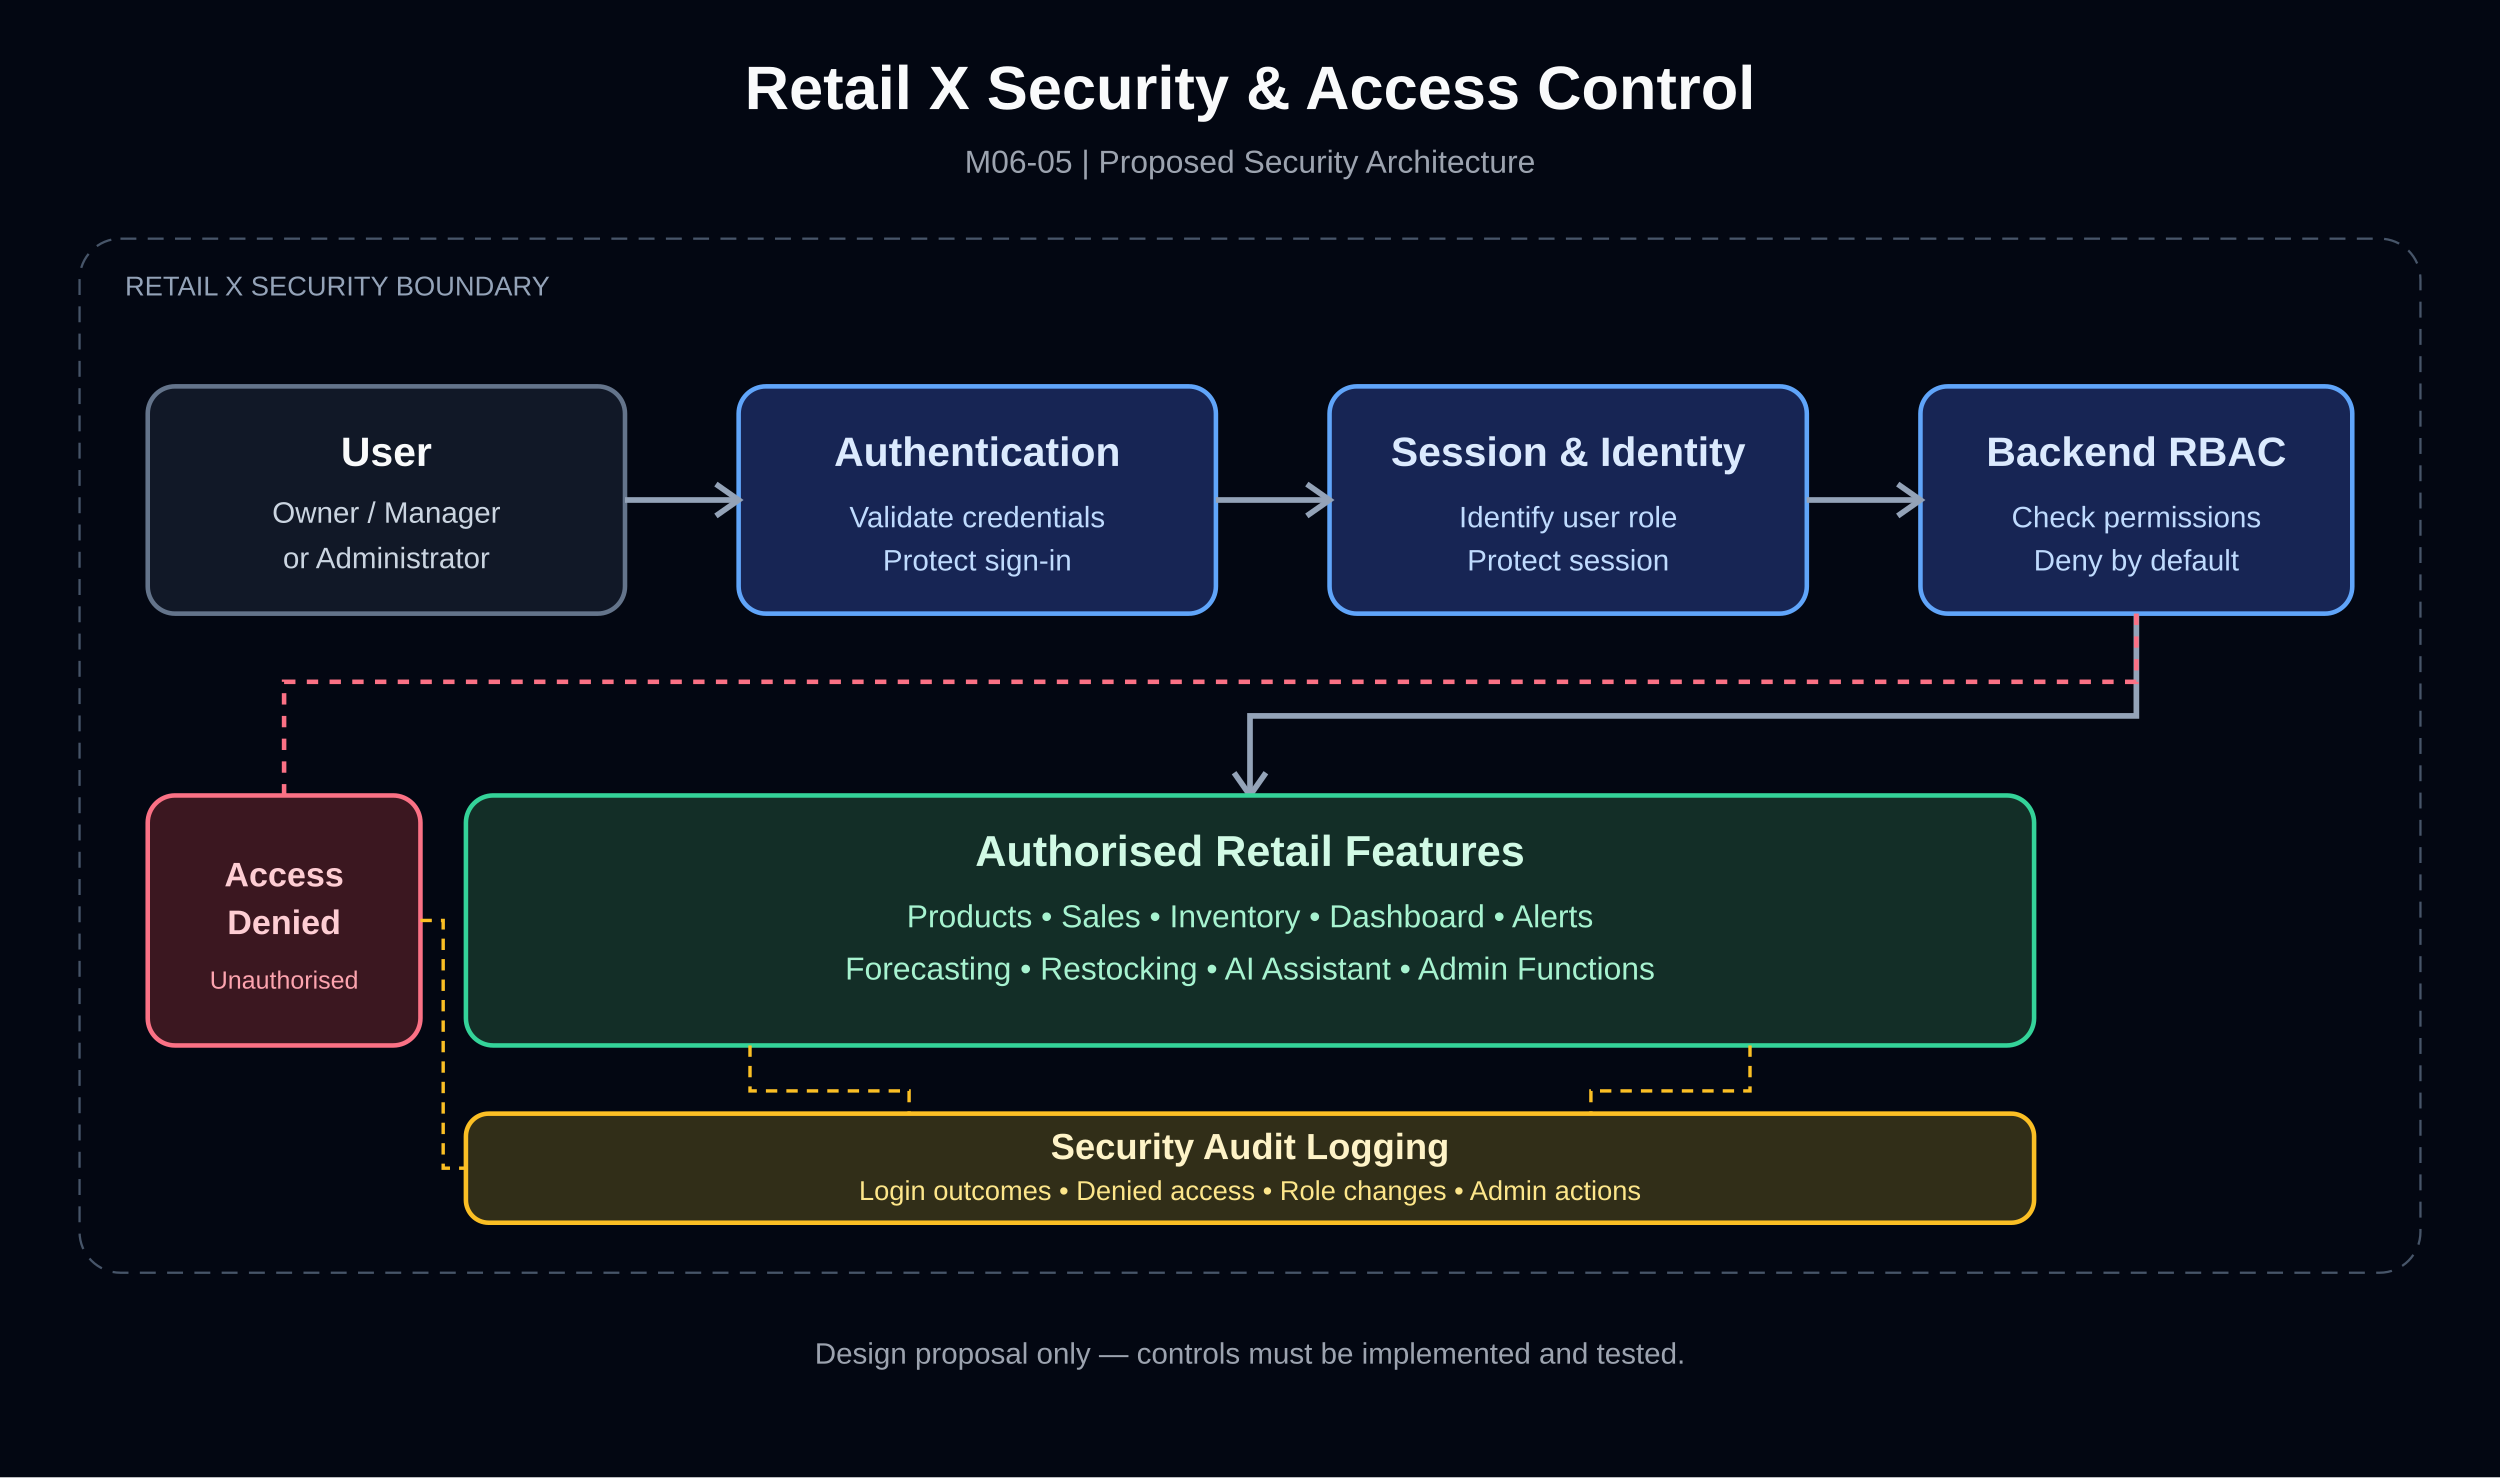
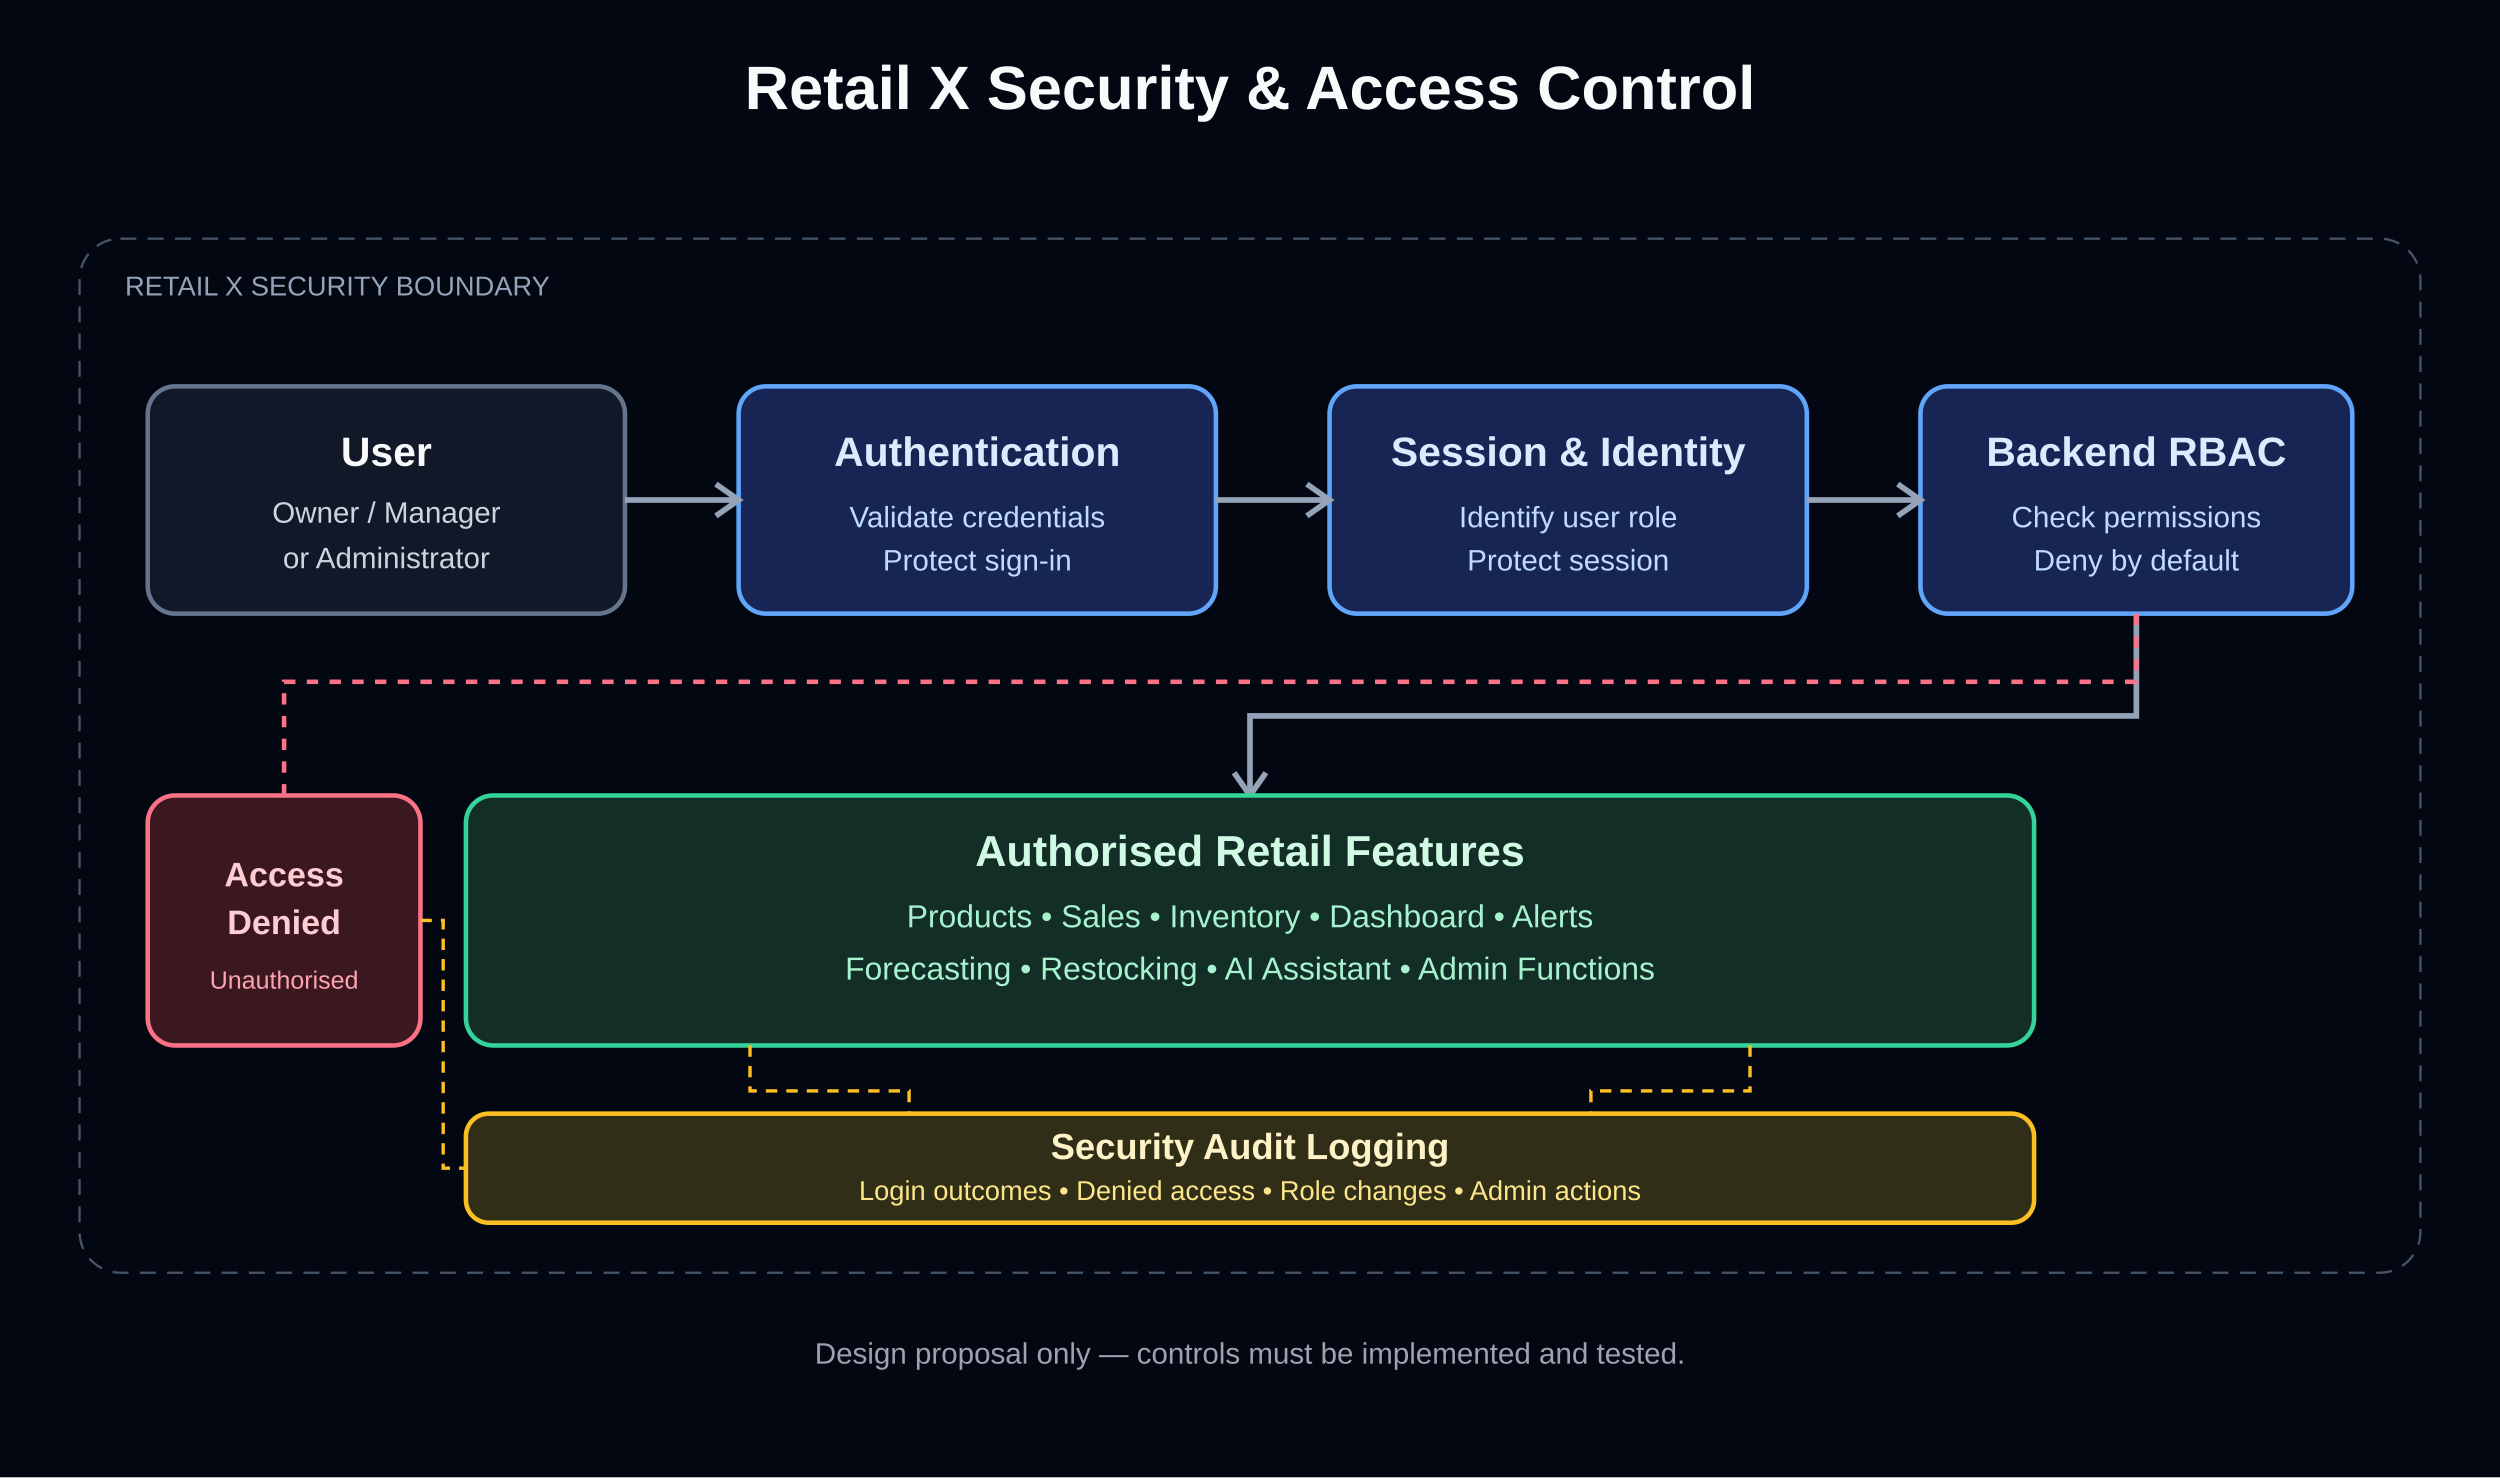
<svg xmlns="http://www.w3.org/2000/svg" width="1100" height="650" viewBox="0 0 1100 650">
  <rect width="1100" height="650" fill="#030712" />
  <text x="550" y="48" fill="#f9fafb" font-family="Arial" font-size="27" font-weight="bold" text-anchor="middle">Retail X Security &amp; Access Control</text>
-   <text x="550" y="76" fill="#9ca3af" font-family="Arial" font-size="14" text-anchor="middle">M06-05 | Proposed Security Architecture</text>
  <rect x="35" y="105" width="1030" height="455" rx="18" fill="none" stroke="#475569" stroke-dasharray="7 5" />
  <text x="55" y="130" fill="#94a3b8" font-family="Arial" font-size="12">RETAIL X SECURITY BOUNDARY</text>
  <g font-family="Arial" text-anchor="middle">
    <rect x="65" y="170" width="210" height="100" rx="12" fill="#111827" stroke="#64748b" stroke-width="2" />
    <text x="170" y="205" fill="#f9fafb" font-size="18" font-weight="bold">User</text>
    <text x="170" y="230" fill="#cbd5e1" font-size="13">Owner / Manager</text>
    <text x="170" y="250" fill="#cbd5e1" font-size="13">or Administrator</text>
    <rect x="325" y="170" width="210" height="100" rx="12" fill="#172554" stroke="#60a5fa" stroke-width="2" />
    <text x="430" y="205" fill="#dbeafe" font-size="18" font-weight="bold">Authentication</text>
    <text x="430" y="232" fill="#bfdbfe" font-size="13">Validate credentials</text>
    <text x="430" y="251" fill="#bfdbfe" font-size="13">Protect sign-in</text>
    <rect x="585" y="170" width="210" height="100" rx="12" fill="#172554" stroke="#60a5fa" stroke-width="2" />
    <text x="690" y="205" fill="#dbeafe" font-size="18" font-weight="bold">Session &amp; Identity</text>
    <text x="690" y="232" fill="#bfdbfe" font-size="13">Identify user role</text>
    <text x="690" y="251" fill="#bfdbfe" font-size="13">Protect session</text>
    <rect x="845" y="170" width="190" height="100" rx="12" fill="#172554" stroke="#60a5fa" stroke-width="2" />
    <text x="940" y="205" fill="#dbeafe" font-size="18" font-weight="bold">Backend RBAC</text>
    <text x="940" y="232" fill="#bfdbfe" font-size="13">Check permissions</text>
    <text x="940" y="251" fill="#bfdbfe" font-size="13">Deny by default</text>
    <g stroke="#94a3b8" stroke-width="2.5" fill="none">
      <path d="M275 220 H325" />
      <path d="M315 213 L325 220 L315 227" />
      <path d="M535 220 H585" />
      <path d="M575 213 L585 220 L575 227" />
      <path d="M795 220 H845" />
      <path d="M835 213 L845 220 L835 227" />
      <path d="M940 270 V315 H550 V350" />
      <path d="M543 340 L550 350 L557 340" />
    </g>
    <rect x="205" y="350" width="690" height="110" rx="12" fill="#132e27" stroke="#34d399" stroke-width="2" />
    <text x="550" y="381" fill="#d1fae5" font-size="19" font-weight="bold">Authorised Retail Features</text>
    <text x="550" y="408" fill="#a7f3d0" font-size="14">Products • Sales • Inventory • Dashboard • Alerts</text>
    <text x="550" y="431" fill="#a7f3d0" font-size="14">Forecasting • Restocking • AI Assistant • Admin Functions</text>
    <rect x="65" y="350" width="120" height="110" rx="12" fill="#3b1720" stroke="#fb7185" stroke-width="2" />
    <text x="125" y="390" fill="#fecdd3" font-size="15" font-weight="bold">Access</text>
    <text x="125" y="411" fill="#fecdd3" font-size="15" font-weight="bold">Denied</text>
    <text x="125" y="435" fill="#fda4af" font-size="11">Unauthorised</text>
    <path d="M940 270 V300 H125 V350" fill="none" stroke="#fb7185" stroke-width="2" stroke-dasharray="5 5" />
    <rect x="205" y="490" width="690" height="48" rx="10" fill="#312e18" stroke="#fbbf24" stroke-width="2" />
    <text x="550" y="510" fill="#fef3c7" font-size="16" font-weight="bold">Security Audit Logging</text>
    <text x="550" y="528" fill="#fde68a" font-size="12">Login outcomes • Denied access • Role changes • Admin actions</text>
    <path d="M330 460 V480 H400 V490 M770 460 V480 H700 V490 M185 405 H195 V514 H205" fill="none" stroke="#fbbf24" stroke-width="1.5" stroke-dasharray="5 4" />
  </g>
  <text x="550" y="600" fill="#9ca3af" font-family="Arial" font-size="13" text-anchor="middle">Design proposal only — controls must be implemented and tested.</text>
</svg>
